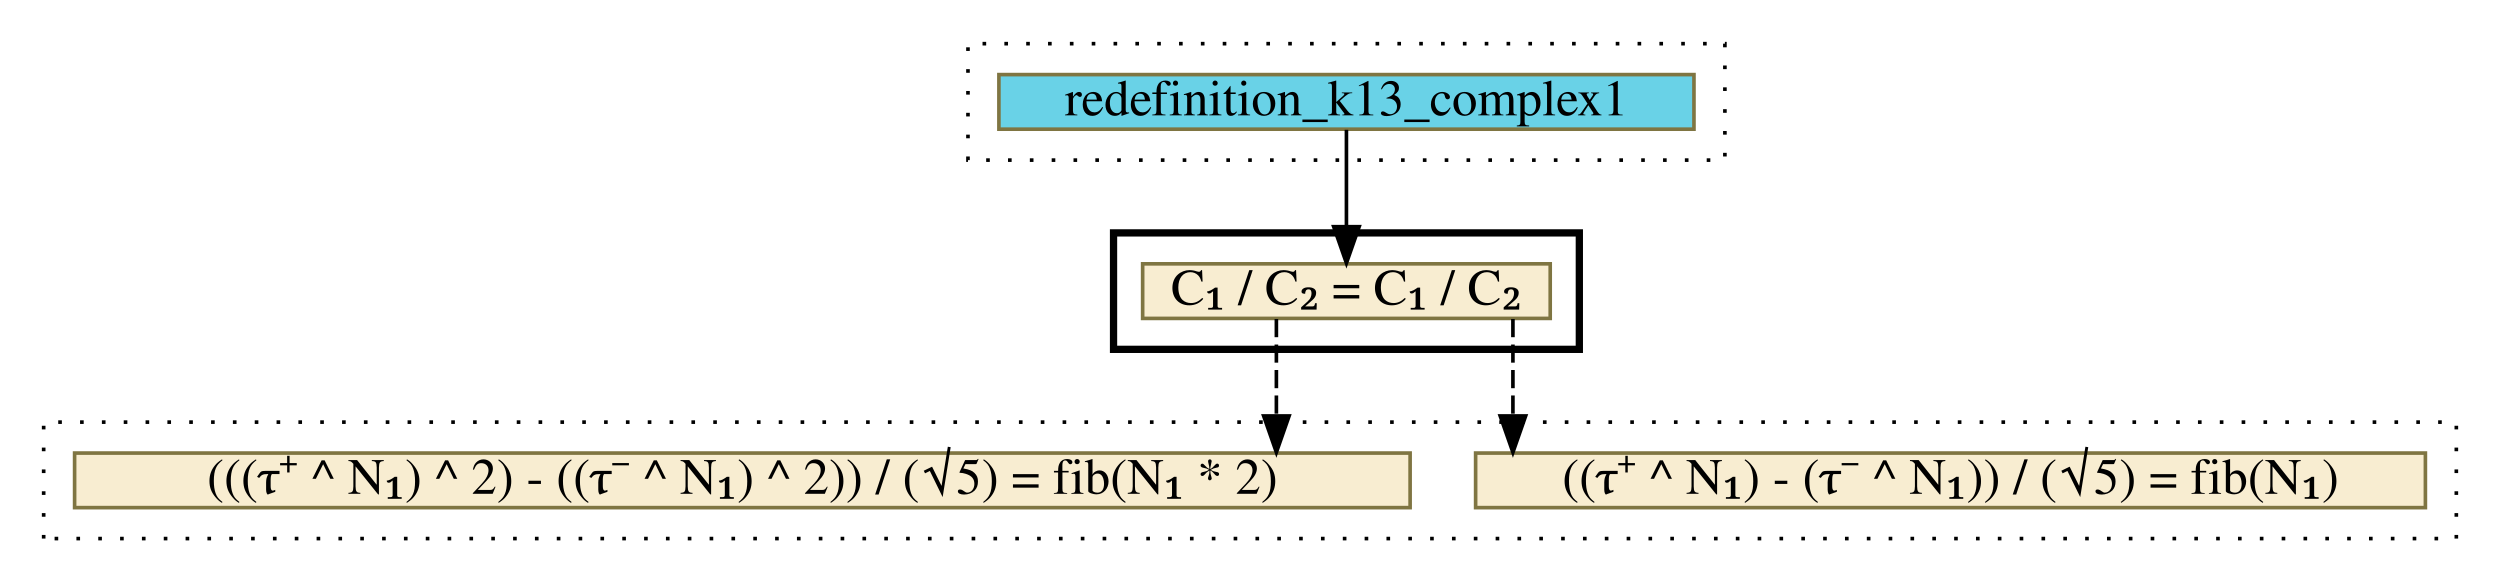
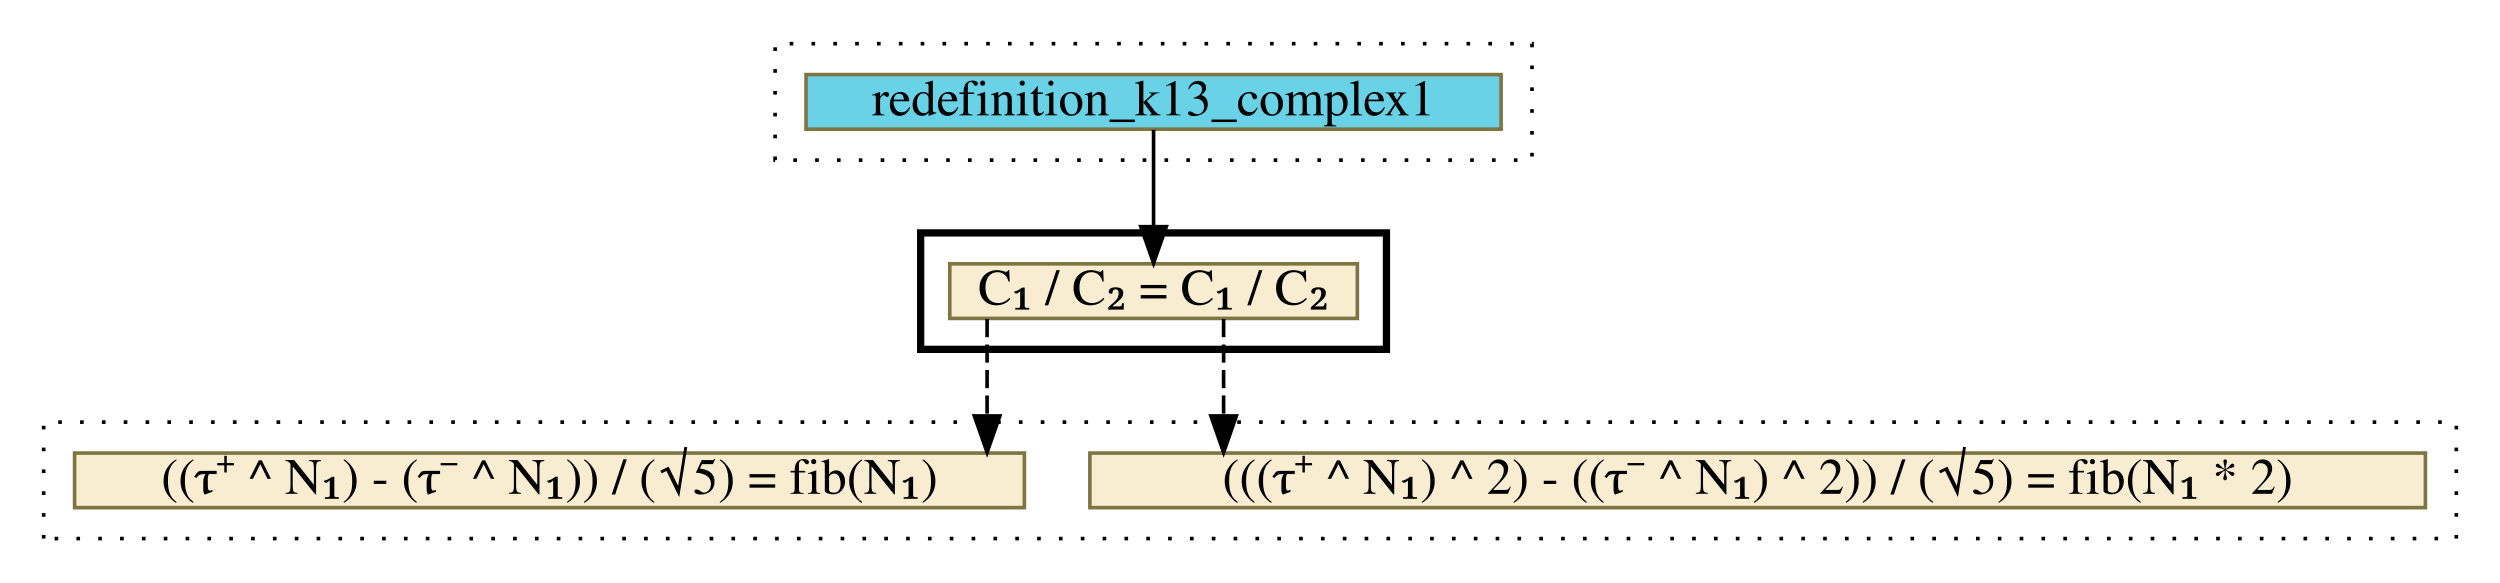
<svg xmlns="http://www.w3.org/2000/svg" xmlns:xlink="http://www.w3.org/1999/xlink" width="687pt" height="160pt" viewBox="0.00 0.00 687.00 160.00">
  <g id="graph0" class="graph" transform="scale(1 1) rotate(0) translate(4 156)">
    <g id="clust1" class="cluster">
-       <polygon fill="transparent" stroke="black" stroke-dasharray="1,5" points="262,-112 262,-144 470,-144 470,-112 262,-112" />
+       <polygon fill="transparent" stroke="black" stroke-dasharray="1,5" points="209,-112 209,-144 417,-144 417,-112 209,-112" />
    </g>
    <g id="clust2" class="cluster">
-       <polygon fill="transparent" stroke="black" stroke-width="2" points="302,-60 302,-92 430,-92 430,-60 302,-60" />
+       <polygon fill="transparent" stroke="black" stroke-width="2" points="249,-60 249,-92 377,-92 377,-60 249,-60" />
    </g>
    <g id="clust3" class="cluster">
      <polygon fill="transparent" stroke="black" stroke-dasharray="1,5" points="8,-8 8,-40 671,-40 671,-8 8,-8" />
    </g>
    <g id="node1" class="node">
      <g id="a_node1">
        <a xlink:href="redefinition_k13_complex1.html" xlink:title="redefinition_k13_complex1" target="_vizar">
-           <polygon fill="#69d2e7" stroke="#7f7542" points="270.5,-120.5 270.5,-135.5 461.5,-135.5 461.5,-120.5 270.5,-120.5" />
-           <text text-anchor="middle" x="366" y="-124.3" font-family="Times,serif" font-size="14.00">redefinition_k13_complex1</text>
+           <polygon fill="#69d2e7" stroke="#7f7542" points="217.5,-120.5 217.5,-135.5 408.5,-135.5 408.5,-120.5 217.5,-120.5" />
+           <text text-anchor="middle" x="313" y="-124.3" font-family="Times,serif" font-size="14.00">redefinition_k13_complex1</text>
        </a>
      </g>
    </g>
    <g id="node2" class="node">
      <g id="a_node2">
        <a xlink:href="c_0_76.html" xlink:title="{C₁ / C₂ = C₁ / C₂}" target="_vizar">
-           <polygon fill="#f8edd1" stroke="#7f7542" points="310,-68.5 310,-83.5 422,-83.5 422,-68.5 310,-68.5" />
-           <text text-anchor="middle" x="366" y="-72.3" font-family="Times,serif" font-size="14.00">C₁ / C₂ = C₁ / C₂</text>
+           <polygon fill="#f8edd1" stroke="#7f7542" points="257,-68.5 257,-83.5 369,-83.5 369,-68.5 257,-68.5" />
+           <text text-anchor="middle" x="313" y="-72.3" font-family="Times,serif" font-size="14.00">C₁ / C₂ = C₁ / C₂</text>
        </a>
      </g>
    </g>
    <g id="edge1" class="edge">
-       <path fill="none" stroke="black" d="M366,-120.33C366,-120.33 366,-93.7 366,-93.7" />
-       <polygon fill="black" stroke="black" points="369.5,-93.7 366,-83.7 362.5,-93.7 369.5,-93.7" />
+       <path fill="none" stroke="black" d="M313,-120.33C313,-120.33 313,-93.7 313,-93.7" />
+       <polygon fill="black" stroke="black" points="316.5,-93.7 313,-83.7 309.5,-93.7 316.5,-93.7" />
    </g>
    <g id="node3" class="node">
      <g id="a_node3">
-         <a xlink:href="c_0_103.html" xlink:title="{((τ⁺ ^ N₁) - (τ⁻ ^ N₁)) / (√5) = fib(N₁)}" target="_vizar">
-           <polygon fill="#f8edd1" stroke="#7f7542" points="401.5,-16.5 401.5,-31.5 662.5,-31.5 662.5,-16.5 401.5,-16.5" />
-           <text text-anchor="middle" x="532" y="-20.3" font-family="Times,serif" font-size="14.00">((τ⁺ ^ N₁) - (τ⁻ ^ N₁)) / (√5) = fib(N₁)</text>
+         <a xlink:href="c_0_77.html" xlink:title="{(((τ⁺ ^ N₁) ^ 2) - ((τ⁻ ^ N₁) ^ 2)) / (√5) = fib(N₁ * 2)}" target="_vizar">
+           <polygon fill="#f8edd1" stroke="#7f7542" points="295.5,-16.5 295.5,-31.5 662.5,-31.5 662.5,-16.5 295.5,-16.5" />
+           <text text-anchor="middle" x="479" y="-20.3" font-family="Times,serif" font-size="14.00">(((τ⁺ ^ N₁) ^ 2) - ((τ⁻ ^ N₁) ^ 2)) / (√5) = fib(N₁ * 2)</text>
        </a>
      </g>
    </g>
    <g id="edge2" class="edge">
-       <path fill="none" stroke="black" stroke-dasharray="5,2" d="M411.75,-68.33C411.75,-68.33 411.75,-41.7 411.75,-41.7" />
-       <polygon fill="black" stroke="black" points="415.25,-41.7 411.75,-31.7 408.25,-41.7 415.25,-41.7" />
+       <path fill="none" stroke="black" stroke-dasharray="5,2" d="M332.25,-68.33C332.25,-68.33 332.25,-41.7 332.25,-41.7" />
+       <polygon fill="black" stroke="black" points="335.75,-41.7 332.25,-31.7 328.75,-41.7 335.75,-41.7" />
    </g>
    <g id="node4" class="node">
      <g id="a_node4">
-         <a xlink:href="c_0_77.html" xlink:title="{(((τ⁺ ^ N₁) ^ 2) - ((τ⁻ ^ N₁) ^ 2)) / (√5) = fib(N₁ * 2)}" target="_vizar">
-           <polygon fill="#f8edd1" stroke="#7f7542" points="16.5,-16.5 16.5,-31.5 383.5,-31.5 383.5,-16.5 16.5,-16.5" />
-           <text text-anchor="middle" x="200" y="-20.3" font-family="Times,serif" font-size="14.00">(((τ⁺ ^ N₁) ^ 2) - ((τ⁻ ^ N₁) ^ 2)) / (√5) = fib(N₁ * 2)</text>
+         <a xlink:href="c_0_103.html" xlink:title="{((τ⁺ ^ N₁) - (τ⁻ ^ N₁)) / (√5) = fib(N₁)}" target="_vizar">
+           <polygon fill="#f8edd1" stroke="#7f7542" points="16.5,-16.5 16.5,-31.5 277.5,-31.5 277.5,-16.5 16.5,-16.5" />
+           <text text-anchor="middle" x="147" y="-20.3" font-family="Times,serif" font-size="14.00">((τ⁺ ^ N₁) - (τ⁻ ^ N₁)) / (√5) = fib(N₁)</text>
        </a>
      </g>
    </g>
    <g id="edge3" class="edge">
-       <path fill="none" stroke="black" stroke-dasharray="5,2" d="M346.75,-68.33C346.75,-68.33 346.75,-41.7 346.75,-41.7" />
-       <polygon fill="black" stroke="black" points="350.25,-41.7 346.75,-31.7 343.25,-41.7 350.25,-41.7" />
+       <path fill="none" stroke="black" stroke-dasharray="5,2" d="M267.25,-68.33C267.25,-68.33 267.25,-41.7 267.25,-41.7" />
+       <polygon fill="black" stroke="black" points="270.75,-41.7 267.25,-31.7 263.75,-41.7 270.75,-41.7" />
    </g>
  </g>
</svg>
